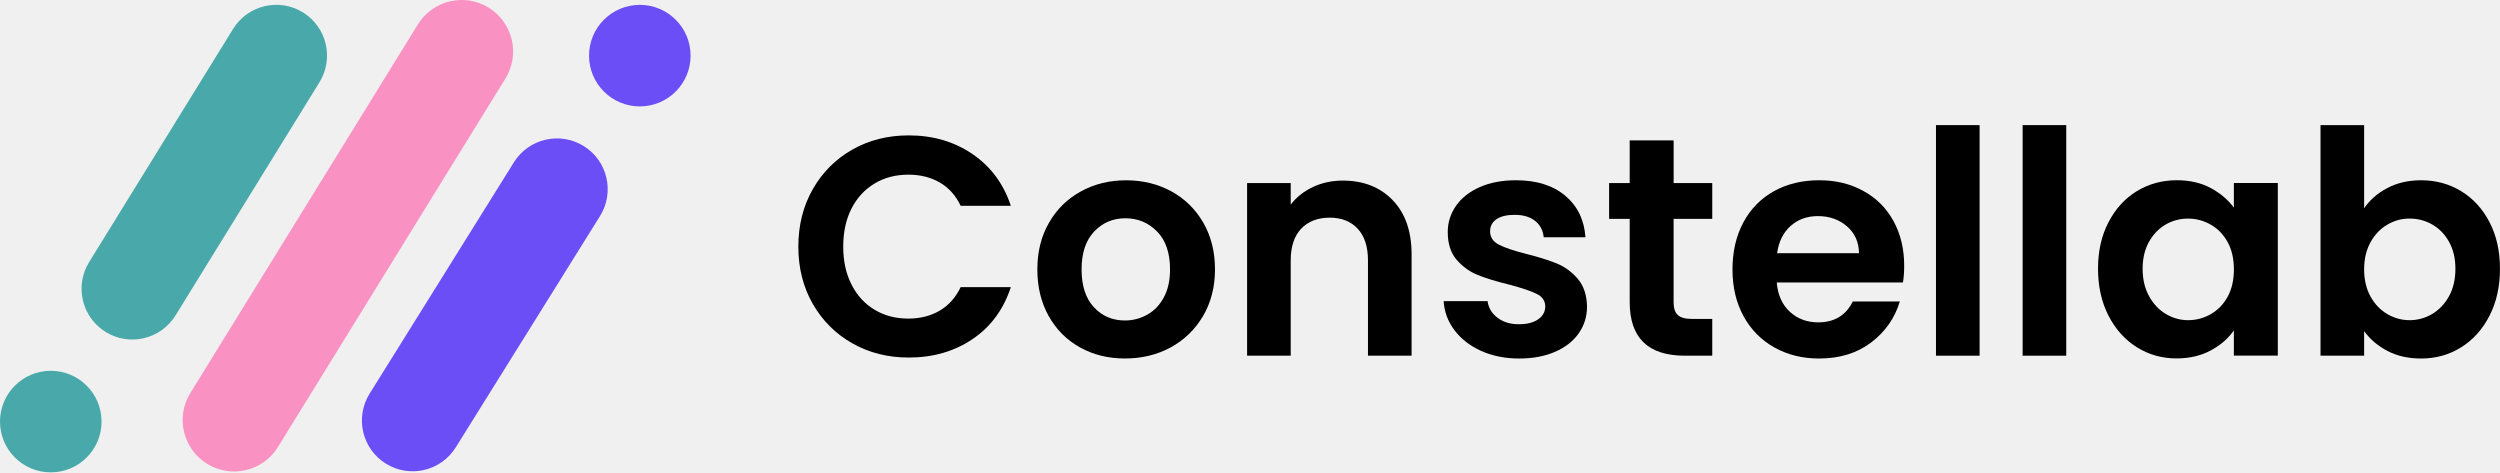
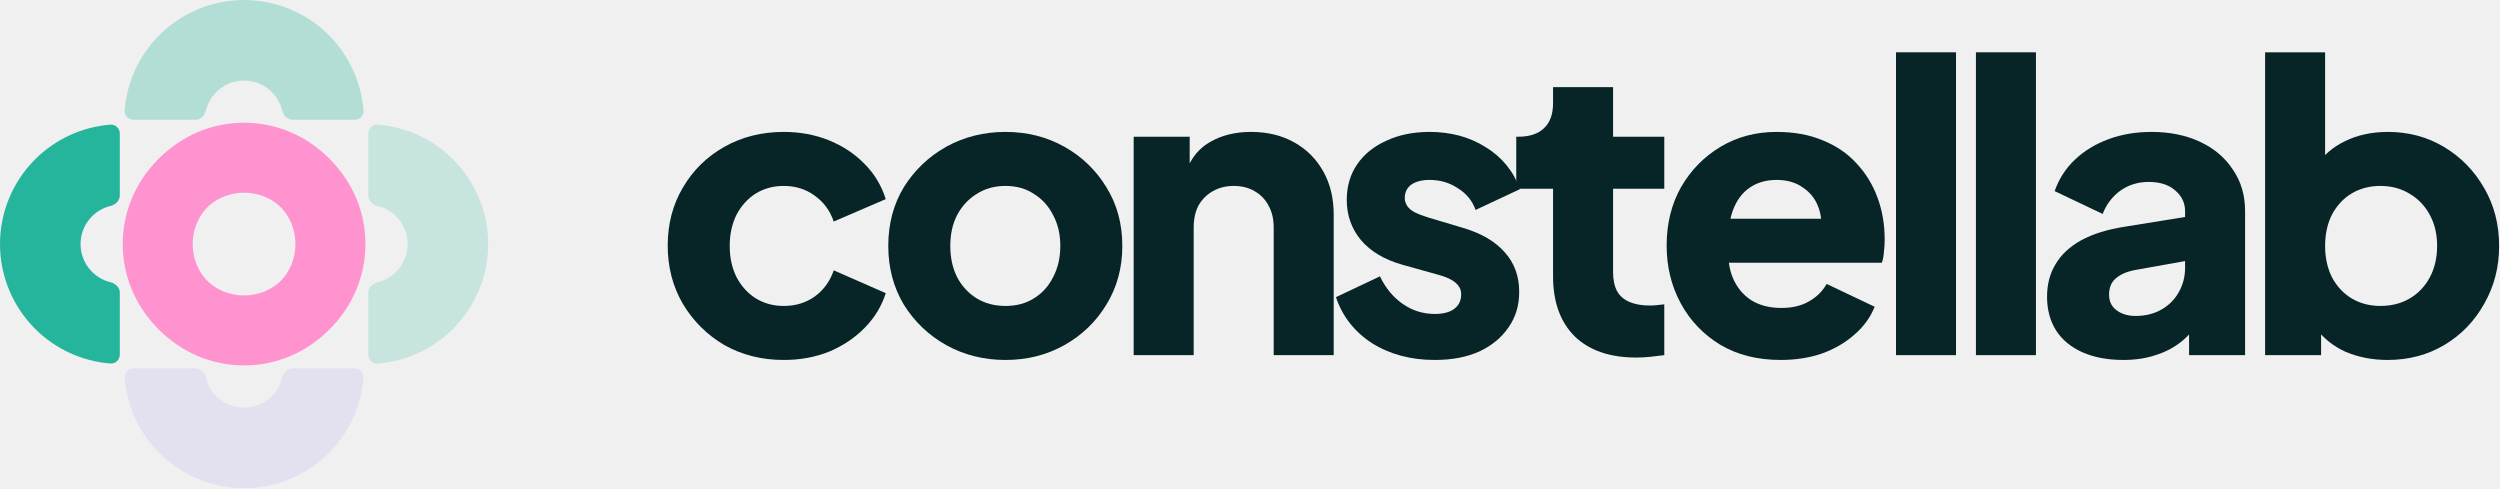
- <svg xmlns="http://www.w3.org/2000/svg" id="Calque_2" viewBox="0 0 771.51 145.77">
-   <g id="Calque_1-2">
-     <rect x="47.38" y="-4.8" width="31.33" height="115.9" rx="15.67" ry="15.67" transform="translate(88.77 131.48) rotate(-148.31)" style="fill:#49a8a9;" />
-     <rect x="91.49" y="-9.96" width="31.76" height="165.43" rx="15.88" ry="15.88" transform="translate(54.22 -45.56) rotate(31.69)" style="fill:#f991c3;" />
-     <circle cx="15.67" cy="130.1" r="15.67" style="fill:#49a8a9;" />
-     <rect x="133.94" y="36.35" width="31.33" height="115.47" rx="15.67" ry="15.67" transform="translate(72.46 -64.92) rotate(31.95)" style="fill:#6c4ef6;" />
-     <circle cx="197.45" cy="17.17" r="15.67" style="fill:#6c4ef6;" />
-     <g>
-       <path d="M250.84,58.37c2.98-5.22,7.05-9.29,12.21-12.21,5.16-2.92,10.95-4.38,17.36-4.38,7.5,0,14.07,1.92,19.71,5.77,5.64,3.85,9.58,9.17,11.83,15.96h-15.48c-1.54-3.21-3.7-5.61-6.49-7.21-2.79-1.6-6.01-2.4-9.66-2.4-3.91,0-7.39,.91-10.43,2.74-3.05,1.83-5.42,4.41-7.12,7.74-1.7,3.33-2.55,7.25-2.55,11.73s.85,8.32,2.55,11.68c1.7,3.37,4.07,5.96,7.12,7.79,3.04,1.83,6.52,2.74,10.43,2.74,3.65,0,6.88-.82,9.66-2.45s4.95-4.05,6.49-7.26h15.48c-2.24,6.86-6.17,12.2-11.78,16.01-5.61,3.81-12.2,5.72-19.76,5.72-6.41,0-12.2-1.46-17.36-4.38-5.16-2.92-9.23-6.97-12.21-12.16-2.98-5.19-4.47-11.09-4.47-17.69s1.49-12.52,4.47-17.74Z" />
-       <path d="M333.3,107.22c-4.1-2.28-7.32-5.5-9.66-9.67-2.34-4.17-3.51-8.97-3.51-14.42s1.2-10.26,3.61-14.42c2.4-4.17,5.69-7.39,9.86-9.66,4.17-2.28,8.81-3.41,13.94-3.41s9.78,1.14,13.94,3.41c4.17,2.28,7.45,5.5,9.86,9.66,2.4,4.17,3.61,8.98,3.61,14.42s-1.24,10.26-3.7,14.42c-2.47,4.17-5.8,7.39-10,9.67-4.2,2.28-8.9,3.41-14.09,3.41s-9.75-1.14-13.85-3.41Zm20.72-10.1c2.15-1.19,3.86-2.96,5.14-5.34,1.28-2.37,1.92-5.26,1.92-8.65,0-5.06-1.33-8.96-3.99-11.68-2.66-2.72-5.91-4.09-9.76-4.09s-7.07,1.36-9.66,4.09c-2.6,2.73-3.89,6.62-3.89,11.68s1.27,8.96,3.8,11.68c2.53,2.73,5.72,4.09,9.57,4.09,2.44,0,4.73-.59,6.88-1.78Z" />
-       <path d="M429.75,61.74c3.91,4.01,5.87,9.6,5.87,16.78v31.25h-13.46v-29.43c0-4.23-1.06-7.48-3.17-9.76-2.12-2.27-5-3.41-8.65-3.41s-6.65,1.14-8.8,3.41c-2.15,2.28-3.22,5.53-3.22,9.76v29.43h-13.46V56.49h13.46v6.64c1.79-2.31,4.09-4.12,6.88-5.43,2.79-1.31,5.85-1.97,9.18-1.97,6.35,0,11.48,2,15.39,6.01Z" />
-       <path d="M457.06,108.28c-3.46-1.57-6.2-3.7-8.22-6.4-2.02-2.69-3.12-5.67-3.32-8.94h13.56c.26,2.05,1.27,3.75,3.03,5.1,1.76,1.35,3.96,2.02,6.59,2.02s4.57-.51,6.01-1.54c1.44-1.02,2.16-2.34,2.16-3.94,0-1.73-.88-3.03-2.64-3.89-1.76-.87-4.57-1.81-8.41-2.84-3.98-.96-7.23-1.96-9.76-2.98-2.53-1.02-4.71-2.6-6.54-4.71s-2.74-4.97-2.74-8.56c0-2.95,.85-5.64,2.55-8.08,1.7-2.44,4.13-4.36,7.31-5.77,3.17-1.41,6.91-2.12,11.2-2.12,6.35,0,11.41,1.59,15.19,4.76,3.78,3.17,5.87,7.45,6.25,12.84h-12.89c-.19-2.12-1.07-3.8-2.64-5.05-1.57-1.25-3.67-1.88-6.3-1.88-2.44,0-4.31,.45-5.63,1.35-1.31,.9-1.97,2.15-1.97,3.75,0,1.8,.9,3.16,2.69,4.09,1.79,.93,4.58,1.88,8.37,2.84,3.85,.96,7.02,1.96,9.52,2.98,2.5,1.03,4.66,2.61,6.49,4.76,1.83,2.15,2.77,4.99,2.84,8.51,0,3.08-.85,5.83-2.55,8.27-1.7,2.44-4.14,4.34-7.31,5.72s-6.88,2.07-11.11,2.07-8.27-.79-11.73-2.36Z" />
-       <path d="M516.48,67.55v25.77c0,1.8,.43,3.09,1.3,3.9,.87,.8,2.32,1.2,4.38,1.2h6.25v11.35h-8.46c-11.35,0-17.02-5.51-17.02-16.54v-25.68h-6.35v-11.06h6.35v-13.17h13.56v13.17h11.92v11.06h-11.92Z" />
-       <path d="M587.26,87.17h-38.95c.32,3.85,1.67,6.86,4.04,9.04,2.37,2.18,5.29,3.27,8.75,3.27,5,0,8.56-2.15,10.67-6.44h14.52c-1.54,5.13-4.49,9.34-8.85,12.65-4.36,3.3-9.71,4.95-16.06,4.95-5.13,0-9.73-1.14-13.8-3.41-4.07-2.28-7.25-5.5-9.52-9.67-2.28-4.17-3.41-8.97-3.41-14.42s1.12-10.35,3.37-14.52c2.24-4.17,5.39-7.37,9.42-9.62,4.04-2.24,8.69-3.37,13.94-3.37s9.6,1.09,13.61,3.27c4.01,2.18,7.12,5.27,9.33,9.28,2.21,4.01,3.32,8.61,3.32,13.8,0,1.92-.13,3.65-.38,5.19Zm-13.56-9.04c-.06-3.46-1.31-6.23-3.75-8.32-2.44-2.08-5.42-3.12-8.94-3.12-3.33,0-6.14,1.01-8.41,3.03-2.28,2.02-3.67,4.82-4.18,8.41h25.29Z" />
-       <path d="M610.91,38.61V109.77h-13.46V38.61h13.46Z" />
-       <path d="M637.65,38.61V109.77h-13.46V38.61h13.46Z" />
-       <path d="M650.68,68.61c2.15-4.17,5.06-7.37,8.75-9.62,3.69-2.24,7.8-3.37,12.36-3.37,3.97,0,7.45,.8,10.43,2.4,2.98,1.6,5.37,3.62,7.16,6.06v-7.6h13.56v53.27h-13.56v-7.79c-1.73,2.5-4.12,4.57-7.16,6.2-3.05,1.63-6.56,2.45-10.53,2.45-4.49,0-8.57-1.15-12.26-3.46-3.69-2.31-6.6-5.56-8.75-9.76-2.15-4.2-3.22-9.02-3.22-14.47s1.07-10.16,3.22-14.33Zm36.78,6.11c-1.28-2.34-3.01-4.13-5.19-5.38-2.18-1.25-4.52-1.88-7.02-1.88s-4.81,.61-6.92,1.83c-2.12,1.22-3.83,3-5.14,5.34-1.31,2.34-1.97,5.11-1.97,8.32s.66,6.01,1.97,8.41c1.31,2.4,3.04,4.25,5.19,5.53,2.15,1.28,4.44,1.92,6.88,1.92s4.84-.62,7.02-1.88c2.18-1.25,3.91-3.04,5.19-5.38,1.28-2.34,1.92-5.14,1.92-8.41s-.64-6.07-1.92-8.42Z" />
-       <path d="M736.74,58.03c3.04-1.6,6.52-2.4,10.43-2.4,4.55,0,8.67,1.12,12.36,3.37,3.69,2.25,6.6,5.43,8.75,9.57,2.15,4.13,3.22,8.93,3.22,14.38s-1.07,10.27-3.22,14.47c-2.15,4.2-5.06,7.45-8.75,9.76-3.69,2.31-7.81,3.46-12.36,3.46-3.98,0-7.45-.79-10.43-2.36s-5.37-3.61-7.16-6.11v7.6h-13.46V38.61h13.46v25.67c1.73-2.56,4.12-4.65,7.16-6.25Zm19.04,16.59c-1.31-2.34-3.05-4.12-5.19-5.34-2.15-1.22-4.47-1.83-6.97-1.83s-4.73,.62-6.88,1.88c-2.15,1.25-3.88,3.06-5.19,5.43-1.31,2.37-1.97,5.16-1.97,8.37s.66,6,1.97,8.37c1.31,2.37,3.04,4.18,5.19,5.43,2.15,1.25,4.44,1.88,6.88,1.88s4.82-.64,6.97-1.92c2.15-1.28,3.88-3.11,5.19-5.48,1.31-2.37,1.97-5.19,1.97-8.46s-.66-5.98-1.97-8.32Z" />
-     </g>
+ <svg xmlns="http://www.w3.org/2000/svg" width="1434" height="280" viewBox="0 0 1434 280" fill="none">
+   <mask id="path-1-inside-1_17306_15" fill="white">
+     <path d="M68.716 203.354C68.716 206.317 66.31 208.74 63.356 208.509C47.093 207.237 31.744 200.209 20.126 188.592C7.24 175.705 1.37591e-06 158.227 0 140.003C-1.37591e-06 121.778 7.24 104.3 20.126 91.413C31.744 79.796 47.093 72.768 63.356 71.496C66.31 71.265 68.716 73.689 68.716 76.651L68.716 112.118C68.716 115.081 66.281 117.419 63.402 118.118C59.418 119.086 55.738 121.132 52.791 124.079C48.568 128.302 46.196 134.03 46.196 140.003C46.196 145.975 48.568 151.703 52.791 155.927C55.738 158.874 59.418 160.919 63.402 161.887C66.281 162.586 68.716 164.924 68.716 167.887V203.354Z" />
+   </mask>
+   <path d="M68.716 203.354C68.716 206.317 66.31 208.74 63.356 208.509C47.093 207.237 31.744 200.209 20.126 188.592C7.24 175.705 1.37591e-06 158.227 0 140.003C-1.37591e-06 121.778 7.24 104.3 20.126 91.413C31.744 79.796 47.093 72.768 63.356 71.496C66.31 71.265 68.716 73.689 68.716 76.651L68.716 112.118C68.716 115.081 66.281 117.419 63.402 118.118C59.418 119.086 55.738 121.132 52.791 124.079C48.568 128.302 46.196 134.03 46.196 140.003C46.196 145.975 48.568 151.703 52.791 155.927C55.738 158.874 59.418 160.919 63.402 161.887C66.281 162.586 68.716 164.924 68.716 167.887V203.354Z" stroke="#25B49C" stroke-width="78.532" mask="url(#path-1-inside-1_17306_15)" />
+   <path d="M140 90.92C167.852 90.92 189.99 113.137 189.99 140.003C189.99 166.868 167.852 189.085 140 189.085C112.149 189.085 90.01 166.868 90.01 140.003C90.01 113.137 112.148 90.92 140 90.92Z" stroke="#FF93D0" stroke-width="39.266" />
+   <g opacity="0.2">
+     <mask id="path-3-inside-2_17306_15" fill="white">
+       <path d="M211.284 203.354C211.284 206.317 213.69 208.74 216.644 208.509C232.907 207.237 248.256 200.209 259.874 188.592C272.76 175.705 280 158.227 280 140.003C280 121.778 272.76 104.3 259.874 91.413C248.256 79.796 232.907 72.768 216.644 71.496C213.69 71.265 211.284 73.689 211.284 76.651L211.284 112.118C211.284 115.081 213.719 117.419 216.598 118.118C220.582 119.086 224.262 121.132 227.209 124.079C231.432 128.302 233.805 134.03 233.805 140.003C233.805 145.975 231.432 151.703 227.209 155.927C224.262 158.874 220.582 160.919 216.598 161.887C213.719 162.586 211.284 164.924 211.284 167.887V203.354Z" />
+     </mask>
+     <path d="M211.284 203.354C211.284 206.317 213.69 208.74 216.644 208.509C232.907 207.237 248.256 200.209 259.874 188.592C272.76 175.705 280 158.227 280 140.003C280 121.778 272.76 104.3 259.874 91.413C248.256 79.796 232.907 72.768 216.644 71.496C213.69 71.265 211.284 73.689 211.284 76.651L211.284 112.118C211.284 115.081 213.719 117.419 216.598 118.118C220.582 119.086 224.262 121.132 227.209 124.079C231.432 128.302 233.805 134.03 233.805 140.003C233.805 145.975 231.432 151.703 227.209 155.927C224.262 158.874 220.582 160.919 216.598 161.887C213.719 162.586 211.284 164.924 211.284 167.887V203.354Z" stroke="#25B49C" stroke-width="78.532" mask="url(#path-3-inside-2_17306_15)" />
  </g>
+   <g opacity="0.3">
+     <mask id="path-4-inside-3_17306_15" fill="white">
+       <path d="M203.351 211.286C206.314 211.286 208.737 213.691 208.506 216.645C207.235 232.909 200.207 248.258 188.589 259.875C175.702 272.762 158.224 280.001 140 280.001C121.775 280.001 104.297 272.762 91.41 259.875C79.793 248.258 72.765 232.909 71.493 216.645C71.262 213.691 73.686 211.286 76.648 211.286L112.115 211.286C115.078 211.286 117.416 213.721 118.115 216.6C119.083 220.584 121.129 224.263 124.076 227.21C128.299 231.433 134.027 233.806 140 233.806C145.972 233.806 151.701 231.433 155.924 227.21C158.871 224.263 160.917 220.584 161.884 216.6C162.583 213.721 164.922 211.286 167.884 211.286H203.351Z" />
+     </mask>
+     <path d="M203.351 211.286C206.314 211.286 208.737 213.691 208.506 216.645C207.235 232.909 200.207 248.258 188.589 259.875C175.702 272.762 158.224 280.001 140 280.001C121.775 280.001 104.297 272.762 91.41 259.875C79.793 248.258 72.765 232.909 71.493 216.645C71.262 213.691 73.686 211.286 76.648 211.286L112.115 211.286C115.078 211.286 117.416 213.721 118.115 216.6C119.083 220.584 121.129 224.263 124.076 227.21C128.299 231.433 134.027 233.806 140 233.806C145.972 233.806 151.701 231.433 155.924 227.21C158.871 224.263 160.917 220.584 161.884 216.6C162.583 213.721 164.922 211.286 167.884 211.286H203.351Z" stroke="#C5BBEE" stroke-width="78.532" mask="url(#path-4-inside-3_17306_15)" />
+   </g>
+   <path d="M90.917 140.002C90.917 112.15 113.135 90.013 140 90.013C166.865 90.013 189.082 112.15 189.082 140.002C189.082 167.854 166.865 189.992 140 189.992C113.134 189.992 90.917 167.854 90.917 140.002Z" stroke="#FF93D0" stroke-width="39.266" />
+   <g opacity="0.3">
+     <mask id="path-6-inside-4_17306_15" fill="white">
+       <path d="M203.351 68.718C206.314 68.718 208.737 66.312 208.506 63.359C207.235 47.095 200.207 31.746 188.589 20.129C175.702 7.242 158.224 0.002 140 0.002C121.775 0.002 104.297 7.242 91.41 20.129C79.793 31.746 72.765 47.095 71.493 63.359C71.262 66.312 73.686 68.718 76.648 68.718L112.115 68.718C115.078 68.718 117.416 66.283 118.115 63.404C119.083 59.42 121.129 55.741 124.076 52.794C128.299 48.571 134.027 46.198 140 46.198C145.972 46.198 151.701 48.571 155.924 52.794C158.871 55.741 160.917 59.42 161.884 63.404C162.583 66.283 164.922 68.718 167.884 68.718H203.351Z" />
+     </mask>
+     <path d="M203.351 68.718C206.314 68.718 208.737 66.312 208.506 63.359C207.235 47.095 200.207 31.746 188.589 20.129C175.702 7.242 158.224 0.002 140 0.002C121.775 0.002 104.297 7.242 91.41 20.129C79.793 31.746 72.765 47.095 71.493 63.359C71.262 66.312 73.686 68.718 76.648 68.718L112.115 68.718C115.078 68.718 117.416 66.283 118.115 63.404C119.083 59.42 121.129 55.741 124.076 52.794C128.299 48.571 134.027 46.198 140 46.198C145.972 46.198 151.701 48.571 155.924 52.794C158.871 55.741 160.917 59.42 161.884 63.404C162.583 66.283 164.922 68.718 167.884 68.718H203.351Z" stroke="#25B49C" stroke-width="78.532" mask="url(#path-6-inside-4_17306_15)" />
+   </g>
+   <path d="M449.549 206.471C437.004 206.471 425.683 203.64 415.586 197.98C405.642 192.166 397.687 184.287 391.72 174.343C385.907 164.399 383 153.231 383 140.839C383 128.447 385.907 117.356 391.72 107.564C397.534 97.62 405.489 89.818 415.586 84.157C425.683 78.497 437.004 75.667 449.549 75.667C458.882 75.667 467.525 77.273 475.481 80.486C483.436 83.698 490.244 88.212 495.904 94.025C501.565 99.686 505.619 106.417 508.067 114.219L478.234 127.07C476.093 120.798 472.421 115.826 467.219 112.154C462.171 108.482 456.281 106.647 449.549 106.647C443.583 106.647 438.228 108.1 433.486 111.007C428.896 113.913 425.224 117.968 422.471 123.169C419.87 128.371 418.569 134.337 418.569 141.069C418.569 147.8 419.87 153.767 422.471 158.968C425.224 164.17 428.896 168.224 433.486 171.131C438.228 174.037 443.583 175.491 449.549 175.491C456.434 175.491 462.4 173.655 467.449 169.983C472.497 166.311 476.093 161.339 478.234 155.067L508.067 168.147C505.772 175.491 501.794 182.069 496.134 187.883C490.473 193.696 483.665 198.286 475.71 201.651C467.755 204.864 459.035 206.471 449.549 206.471Z" fill="#072527" />
+   <path d="M576.757 206.471C564.365 206.471 553.044 203.64 542.794 197.98C532.697 192.319 524.588 184.593 518.469 174.802C512.502 164.858 509.519 153.614 509.519 141.069C509.519 128.371 512.502 117.126 518.469 107.335C524.588 97.544 532.697 89.818 542.794 84.157C553.044 78.497 564.365 75.667 576.757 75.667C589.149 75.667 600.393 78.497 610.491 84.157C620.588 89.818 628.62 97.544 634.586 107.335C640.706 117.126 643.765 128.371 643.765 141.069C643.765 153.614 640.706 164.858 634.586 174.802C628.62 184.593 620.588 192.319 610.491 197.98C600.393 203.64 589.149 206.471 576.757 206.471ZM576.757 175.491C583.029 175.491 588.46 174.037 593.05 171.131C597.793 168.224 601.464 164.17 604.065 158.968C606.819 153.767 608.196 147.8 608.196 141.069C608.196 134.337 606.819 128.447 604.065 123.399C601.464 118.197 597.793 114.143 593.05 111.236C588.46 108.176 583.029 106.647 576.757 106.647C570.484 106.647 564.977 108.176 560.234 111.236C555.492 114.143 551.744 118.197 548.99 123.399C546.389 128.447 545.089 134.337 545.089 141.069C545.089 147.8 546.389 153.767 548.99 158.968C551.744 164.17 555.492 168.224 560.234 171.131C564.977 174.037 570.484 175.491 576.757 175.491Z" fill="#072527" />
+   <path d="M650.275 203.717V78.42H682.402V103.204L680.566 97.697C683.473 90.2 688.139 84.693 694.565 81.174C701.143 77.502 708.793 75.667 717.513 75.667C726.998 75.667 735.259 77.656 742.297 81.633C749.487 85.611 755.071 91.195 759.049 98.385C763.026 105.423 765.015 113.684 765.015 123.169V203.717H730.593V130.513C730.593 125.617 729.599 121.41 727.61 117.891C725.774 114.372 723.097 111.619 719.578 109.63C716.212 107.641 712.235 106.647 707.645 106.647C703.209 106.647 699.231 107.641 695.712 109.63C692.193 111.619 689.44 114.372 687.451 117.891C685.615 121.41 684.697 125.617 684.697 130.513V203.717H650.275Z" fill="#072527" />
+   <path d="M822.99 206.471C809.221 206.471 797.211 203.258 786.961 196.832C776.864 190.254 769.98 181.457 766.308 170.442L791.551 158.509C794.763 165.241 799.124 170.519 804.631 174.343C810.139 178.168 816.258 180.08 822.99 180.08C827.885 180.08 831.633 179.086 834.234 177.097C836.835 175.108 838.135 172.354 838.135 168.836C838.135 167 837.676 165.47 836.758 164.246C835.841 162.869 834.464 161.645 832.628 160.574C830.792 159.504 828.497 158.586 825.743 157.821L804.402 151.854C794.152 148.947 786.273 144.281 780.765 137.856C775.258 131.277 772.504 123.552 772.504 114.678C772.504 106.876 774.493 100.068 778.47 94.255C782.448 88.441 788.032 83.928 795.222 80.715C802.413 77.35 810.674 75.667 820.006 75.667C832.245 75.667 842.954 78.573 852.134 84.387C861.466 90.047 868.044 98.079 871.869 108.482L846.397 120.415C844.561 115.214 841.195 111.083 836.3 108.023C831.557 104.811 826.126 103.204 820.006 103.204C815.57 103.204 812.051 104.122 809.45 105.958C807.002 107.794 805.779 110.318 805.779 113.531C805.779 115.214 806.238 116.744 807.155 118.121C808.073 119.497 809.527 120.721 811.516 121.792C813.657 122.863 816.258 123.858 819.318 124.775L839.283 130.742C849.686 133.802 857.641 138.468 863.149 144.74C868.656 150.86 871.41 158.433 871.41 167.459C871.41 175.261 869.345 182.069 865.214 187.883C861.236 193.696 855.652 198.286 848.462 201.651C841.272 204.864 832.781 206.471 822.99 206.471Z" fill="#072527" />
+   <path d="M938.567 205.094C923.421 205.094 911.641 201.04 903.227 192.931C894.966 184.67 890.835 173.196 890.835 158.509V108.253H869.723V78.42H870.87C877.296 78.42 882.191 76.814 885.557 73.601C889.076 70.389 890.835 65.57 890.835 59.144V49.965H925.257V78.42H954.631V108.253H925.257V156.214C925.257 160.498 926.022 164.093 927.552 167C929.082 169.754 931.453 171.819 934.666 173.196C937.879 174.573 941.856 175.261 946.599 175.261C947.67 175.261 948.894 175.185 950.271 175.032C951.648 174.879 953.101 174.726 954.631 174.573V203.717C952.336 204.023 949.735 204.329 946.828 204.635C943.922 204.941 941.168 205.094 938.567 205.094Z" fill="#072527" />
+   <path d="M1021.39 206.471C1008.08 206.471 996.526 203.564 986.735 197.75C976.944 191.784 969.371 183.828 964.016 173.884C958.662 163.94 955.984 152.925 955.984 140.839C955.984 128.294 958.738 117.126 964.246 107.335C969.906 97.544 977.479 89.818 986.964 84.157C996.449 78.497 1007.16 75.667 1019.09 75.667C1029.04 75.667 1037.83 77.273 1045.48 80.486C1053.13 83.546 1059.56 87.906 1064.76 93.566C1070.11 99.227 1074.17 105.805 1076.92 113.301C1079.67 120.645 1081.05 128.677 1081.05 137.397C1081.05 139.845 1080.9 142.293 1080.59 144.74C1080.44 147.035 1080.06 149.024 1079.44 150.707H985.587V125.464H1059.94L1043.65 137.397C1045.18 130.818 1045.1 125.005 1043.42 119.956C1041.73 114.755 1038.75 110.701 1034.47 107.794C1030.34 104.734 1025.21 103.204 1019.09 103.204C1013.13 103.204 1008 104.658 1003.72 107.564C999.433 110.471 996.22 114.755 994.078 120.415C991.936 126.076 991.095 132.96 991.554 141.069C990.942 148.106 991.783 154.302 994.078 159.657C996.373 165.011 999.892 169.218 1004.63 172.278C1009.38 175.185 1015.11 176.638 1021.85 176.638C1027.96 176.638 1033.17 175.414 1037.45 172.966C1041.89 170.519 1045.33 167.153 1047.78 162.869L1075.31 175.95C1072.87 182.069 1068.97 187.424 1063.61 192.013C1058.41 196.603 1052.21 200.198 1045.02 202.799C1037.83 205.247 1029.95 206.471 1021.39 206.471Z" fill="#072527" />
+   <path d="M1087.55 203.717V30H1121.97V203.717H1087.55Z" fill="#072527" />
+   <path d="M1133.39 203.717V30H1167.82V203.717H1133.39Z" fill="#072527" />
+   <path d="M1218.02 206.471C1208.99 206.471 1201.19 205.017 1194.61 202.11C1188.03 199.204 1182.98 195.073 1179.47 189.719C1175.95 184.211 1174.19 177.709 1174.19 170.213C1174.19 163.175 1175.79 156.979 1179.01 151.625C1182.22 146.117 1187.12 141.528 1193.69 137.856C1200.43 134.184 1208.76 131.583 1218.71 130.054L1257.03 123.858V149.1L1224.9 154.837C1220.01 155.755 1216.26 157.362 1213.66 159.657C1211.06 161.798 1209.76 164.935 1209.76 169.065C1209.76 172.89 1211.21 175.873 1214.12 178.015C1217.02 180.157 1220.62 181.228 1224.9 181.228C1230.56 181.228 1235.54 180.004 1239.82 177.556C1244.1 175.108 1247.39 171.819 1249.69 167.688C1252.14 163.405 1253.36 158.739 1253.36 153.69V121.104C1253.36 116.361 1251.45 112.384 1247.62 109.171C1243.95 105.958 1238.9 104.352 1232.48 104.352C1226.36 104.352 1220.93 106.035 1216.18 109.4C1211.59 112.766 1208.23 117.203 1206.09 122.71L1178.55 109.63C1181 102.592 1184.9 96.549 1190.25 91.501C1195.61 86.452 1202.03 82.551 1209.53 79.797C1217.02 77.043 1225.21 75.667 1234.08 75.667C1244.64 75.667 1253.97 77.579 1262.08 81.404C1270.19 85.228 1276.46 90.583 1280.9 97.467C1285.49 104.199 1287.78 112.078 1287.78 121.104V203.717H1255.65V183.523L1263.46 182.146C1259.78 187.653 1255.73 192.243 1251.29 195.914C1246.86 199.433 1241.88 202.034 1236.38 203.717C1230.87 205.553 1224.75 206.471 1218.02 206.471Z" fill="#072527" />
+   <path d="M1369.48 206.471C1360.91 206.471 1352.96 204.941 1345.61 201.881C1338.42 198.668 1332.61 194.002 1328.17 187.883L1331.38 180.769V203.717H1299.26V30H1333.68V102.286L1328.4 95.402C1332.53 89.129 1338.12 84.31 1345.15 80.945C1352.34 77.426 1360.53 75.667 1369.71 75.667C1381.64 75.667 1392.43 78.573 1402.06 84.387C1411.7 90.2 1419.35 98.079 1425.01 108.023C1430.67 117.815 1433.5 128.83 1433.5 141.069C1433.5 153.155 1430.67 164.17 1425.01 174.114C1419.5 184.058 1411.93 191.937 1402.29 197.75C1392.66 203.564 1381.72 206.471 1369.48 206.471ZM1365.35 175.491C1371.77 175.491 1377.43 174.037 1382.33 171.131C1387.22 168.224 1391.05 164.17 1393.8 158.968C1396.56 153.767 1397.93 147.8 1397.93 141.069C1397.93 134.337 1396.56 128.447 1393.8 123.399C1391.05 118.197 1387.22 114.143 1382.33 111.236C1377.43 108.176 1371.77 106.647 1365.35 106.647C1359.23 106.647 1353.72 108.1 1348.82 111.007C1344.08 113.913 1340.33 117.968 1337.58 123.169C1334.98 128.371 1333.68 134.337 1333.68 141.069C1333.68 147.8 1334.98 153.767 1337.58 158.968C1340.33 164.17 1344.08 168.224 1348.82 171.131C1353.72 174.037 1359.23 175.491 1365.35 175.491Z" fill="#072527" />
</svg>
